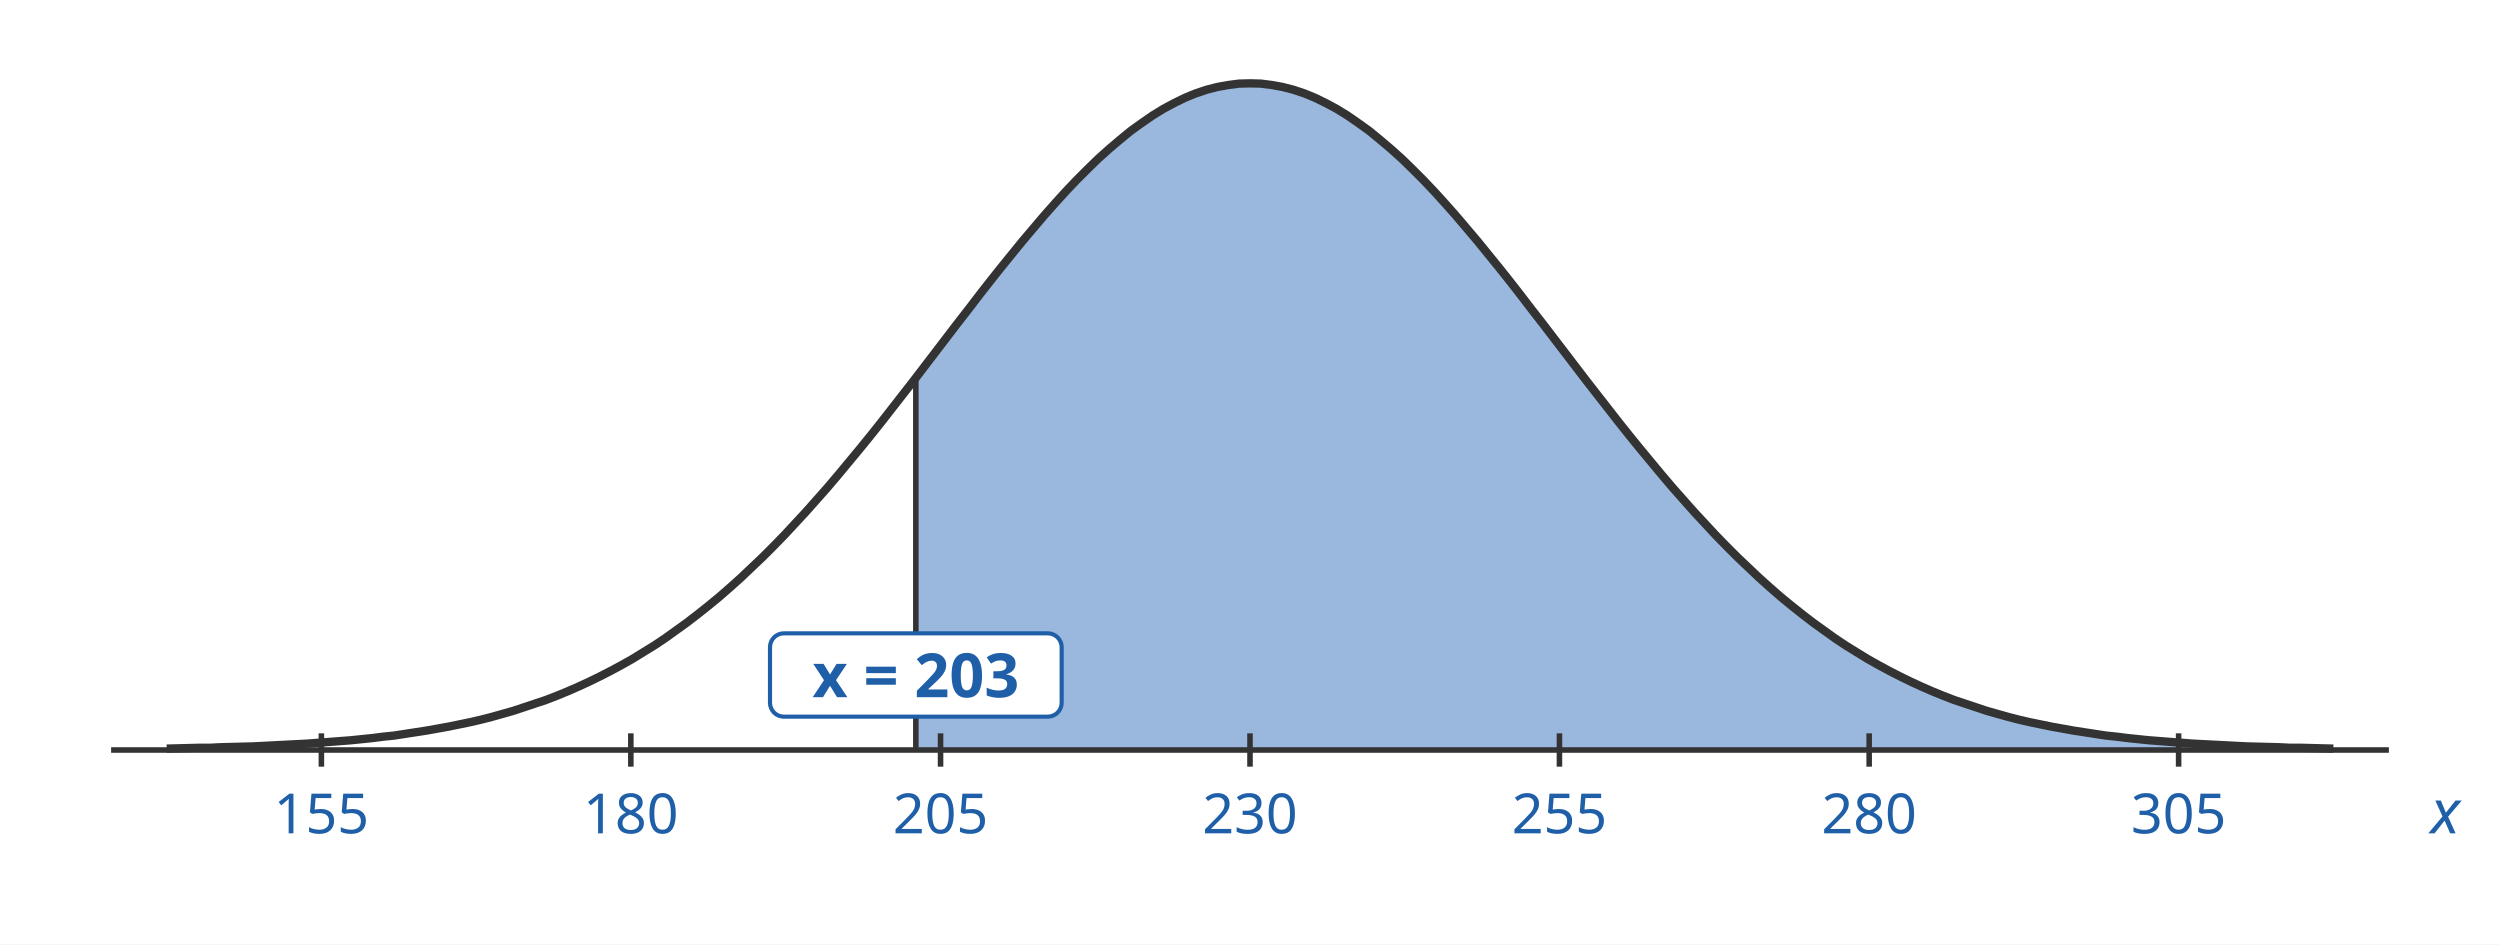
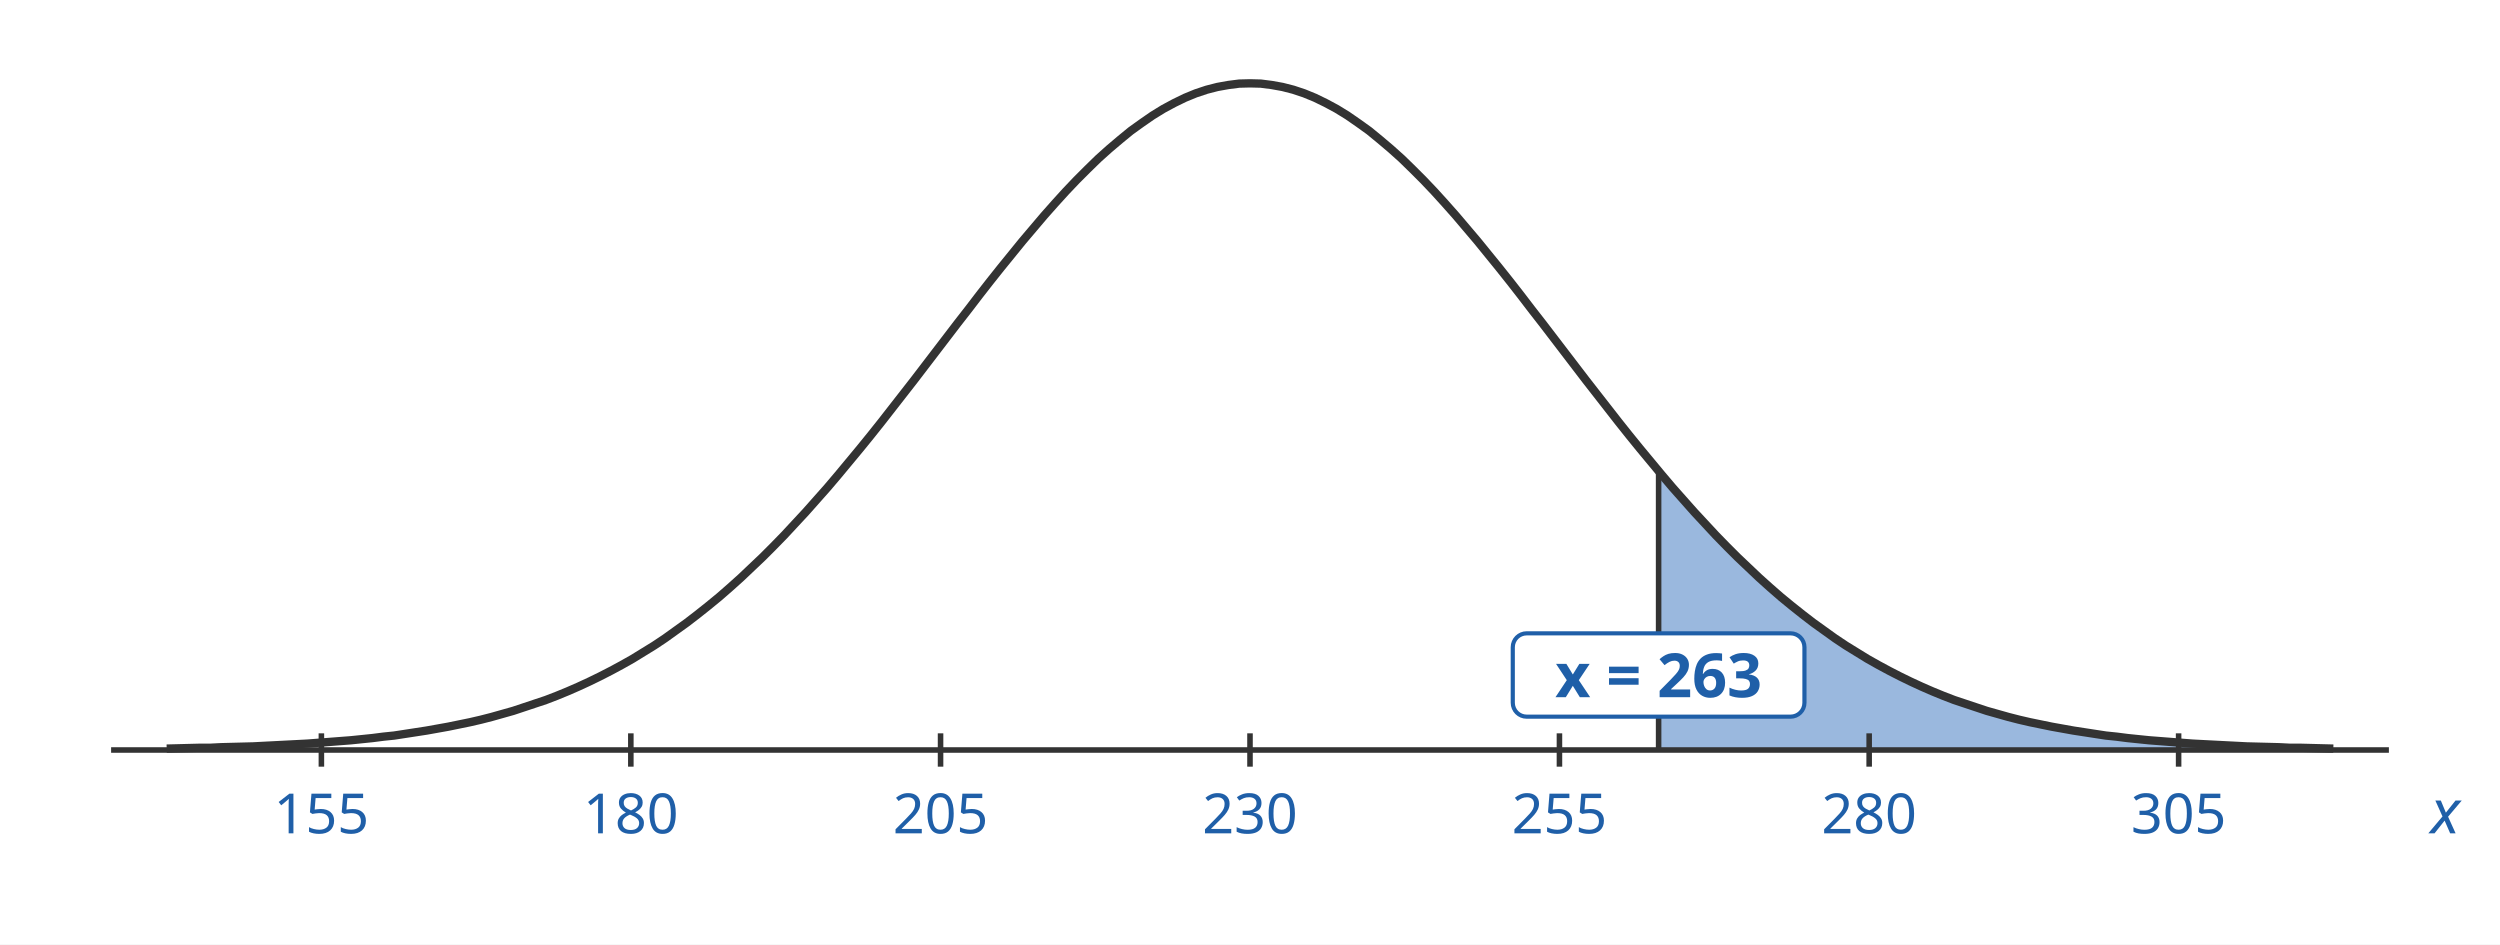
<svg xmlns="http://www.w3.org/2000/svg" viewBox="0 0 900 340" width="900" height="340" font-family="sans-serif">
  <rect width="900" height="340" fill="white" />
-   <path d="M 329.7 270 L 329.7 136.1 L 332.2 132.7 L 334.8 129.4 L 337.3 126.1 L 339.9 122.7 L 342.4 119.4 L 345.0 116.1 L 347.5 112.8 L 350.1 109.5 L 352.6 106.2 L 355.2 102.9 L 357.7 99.7 L 360.3 96.5 L 362.8 93.3 L 365.4 90.1 L 367.9 87.0 L 370.5 83.9 L 373.0 80.9 L 375.6 78.0 L 378.1 75.1 L 380.7 72.2 L 383.2 69.4 L 385.8 66.7 L 388.3 64.1 L 390.9 61.5 L 393.4 59.0 L 396.0 56.6 L 398.6 54.3 L 401.1 52.0 L 403.7 49.9 L 406.2 47.8 L 408.8 45.9 L 411.3 44.0 L 413.9 42.3 L 416.4 40.7 L 419.0 39.1 L 421.5 37.7 L 424.1 36.4 L 426.6 35.2 L 429.2 34.2 L 431.7 33.2 L 434.3 32.4 L 436.8 31.7 L 439.4 31.1 L 441.9 30.6 L 444.5 30.3 L 447.0 30.1 L 449.6 30.0 L 452.1 30.0 L 454.7 30.2 L 457.2 30.5 L 459.8 30.9 L 462.3 31.5 L 464.9 32.1 L 467.4 32.9 L 470.0 33.8 L 472.6 34.9 L 475.1 36.0 L 477.7 37.3 L 480.2 38.7 L 482.8 40.2 L 485.3 41.8 L 487.9 43.5 L 490.4 45.3 L 493.0 47.2 L 495.5 49.2 L 498.1 51.3 L 500.6 53.5 L 503.2 55.8 L 505.7 58.2 L 508.3 60.7 L 510.8 63.2 L 513.4 65.8 L 515.9 68.5 L 518.5 71.3 L 521.0 74.1 L 523.6 77.0 L 526.1 80.0 L 528.7 83.0 L 531.2 86.0 L 533.8 89.1 L 536.3 92.2 L 538.9 95.4 L 541.4 98.6 L 544.0 101.9 L 546.6 105.1 L 549.1 108.4 L 551.7 111.7 L 554.2 115.0 L 556.8 118.3 L 559.3 121.7 L 561.9 125.0 L 564.4 128.3 L 567.0 131.7 L 569.5 135.0 L 572.1 138.3 L 574.6 141.6 L 577.2 144.9 L 579.7 148.1 L 582.3 151.4 L 584.8 154.6 L 587.4 157.8 L 589.9 160.9 L 592.5 164.0 L 595.0 167.1 L 597.6 170.2 L 600.1 173.2 L 602.7 176.1 L 605.2 179.1 L 607.8 181.9 L 610.3 184.8 L 612.9 187.6 L 615.4 190.3 L 618.0 193.0 L 620.6 195.6 L 623.1 198.2 L 625.7 200.7 L 628.2 203.2 L 630.8 205.6 L 633.3 208.0 L 635.9 210.3 L 638.4 212.5 L 641.0 214.7 L 643.5 216.9 L 646.1 219.0 L 648.6 221.0 L 651.2 223.0 L 653.7 224.9 L 656.3 226.7 L 658.8 228.5 L 661.4 230.3 L 663.9 232.0 L 666.5 233.6 L 669.0 235.2 L 671.6 236.8 L 674.1 238.3 L 676.7 239.7 L 679.2 241.1 L 681.8 242.4 L 684.3 243.7 L 686.9 245.0 L 689.4 246.2 L 692.0 247.3 L 694.6 248.4 L 697.1 249.5 L 699.7 250.5 L 702.2 251.5 L 704.8 252.4 L 707.3 253.3 L 709.9 254.2 L 712.4 255.0 L 715.0 255.8 L 717.5 256.6 L 720.1 257.3 L 722.6 258.0 L 725.2 258.6 L 727.7 259.3 L 730.3 259.9 L 732.8 260.4 L 735.4 261.0 L 737.9 261.5 L 740.5 262.0 L 743.0 262.4 L 745.6 262.9 L 748.1 263.3 L 750.7 263.7 L 753.2 264.1 L 755.8 264.4 L 758.3 264.8 L 760.9 265.1 L 763.4 265.4 L 766.0 265.7 L 768.6 266.0 L 771.1 266.2 L 773.7 266.5 L 776.2 266.7 L 778.8 266.9 L 781.3 267.1 L 783.9 267.3 L 786.4 267.5 L 789.0 267.7 L 791.5 267.8 L 794.1 268.0 L 796.6 268.1 L 799.2 268.2 L 801.7 268.4 L 804.3 268.5 L 806.8 268.6 L 809.4 268.7 L 811.9 268.8 L 814.5 268.9 L 817.0 268.9 L 819.6 269.0 L 822.1 269.1 L 824.7 269.2 L 827.2 269.2 L 829.8 269.3 L 832.3 269.3 L 834.9 269.4 L 837.4 269.4 L 840.0 269.5 L 840.0 270 Z" fill="#9ab8de" stroke="none" />
-   <line x1="329.7" y1="270" x2="329.7" y2="136.1" stroke="#333" stroke-width="2" />
+   <path d="M 597.1 270 L 597.1 169.6 L 598.3 171.0 L 599.5 172.4 L 600.7 173.9 L 601.9 175.3 L 603.2 176.7 L 604.4 178.1 L 605.6 179.5 L 606.8 180.8 L 608.0 182.2 L 609.2 183.5 L 610.4 184.9 L 611.7 186.2 L 612.9 187.5 L 614.1 188.8 L 615.3 190.1 L 616.5 191.4 L 617.7 192.7 L 618.9 194.0 L 620.2 195.2 L 621.4 196.5 L 622.6 197.7 L 623.8 198.9 L 625.0 200.1 L 626.2 201.3 L 627.5 202.5 L 628.7 203.6 L 629.9 204.8 L 631.1 205.9 L 632.3 207.1 L 633.5 208.2 L 634.7 209.3 L 636.0 210.4 L 637.2 211.4 L 638.4 212.5 L 639.6 213.6 L 640.8 214.6 L 642.0 215.6 L 643.2 216.6 L 644.5 217.7 L 645.7 218.6 L 646.9 219.6 L 648.1 220.6 L 649.3 221.5 L 650.5 222.5 L 651.7 223.4 L 653.0 224.3 L 654.2 225.2 L 655.4 226.1 L 656.6 227.0 L 657.8 227.8 L 659.0 228.7 L 660.2 229.5 L 661.5 230.4 L 662.7 231.2 L 663.9 232.0 L 665.1 232.8 L 666.3 233.5 L 667.5 234.3 L 668.7 235.1 L 670.0 235.8 L 671.2 236.5 L 672.4 237.2 L 673.6 238.0 L 674.8 238.6 L 676.0 239.3 L 677.2 240.0 L 678.5 240.7 L 679.7 241.3 L 680.9 242.0 L 682.1 242.6 L 683.3 243.2 L 684.5 243.8 L 685.7 244.4 L 687.0 245.0 L 688.2 245.6 L 689.4 246.1 L 690.6 246.7 L 691.8 247.2 L 693.0 247.8 L 694.3 248.3 L 695.5 248.8 L 696.7 249.3 L 697.9 249.8 L 699.1 250.3 L 700.3 250.8 L 701.5 251.2 L 702.8 251.7 L 704.0 252.1 L 705.2 252.6 L 706.4 253.0 L 707.6 253.4 L 708.8 253.8 L 710.0 254.2 L 711.3 254.6 L 712.5 255.0 L 713.7 255.4 L 714.9 255.8 L 716.1 256.1 L 717.3 256.5 L 718.5 256.8 L 719.8 257.2 L 721.0 257.5 L 722.2 257.9 L 723.4 258.2 L 724.6 258.5 L 725.8 258.8 L 727.0 259.1 L 728.3 259.4 L 729.5 259.7 L 730.7 259.9 L 731.9 260.2 L 733.1 260.5 L 734.3 260.7 L 735.5 261.0 L 736.8 261.2 L 738.0 261.5 L 739.2 261.7 L 740.4 262.0 L 741.6 262.2 L 742.8 262.4 L 744.0 262.6 L 745.3 262.8 L 746.5 263.0 L 747.7 263.2 L 748.9 263.4 L 750.1 263.6 L 751.3 263.8 L 752.6 264.0 L 753.8 264.2 L 755.0 264.3 L 756.2 264.5 L 757.4 264.7 L 758.6 264.8 L 759.8 265.0 L 761.1 265.1 L 762.3 265.3 L 763.5 265.4 L 764.7 265.6 L 765.9 265.7 L 767.1 265.8 L 768.3 265.9 L 769.6 266.1 L 770.8 266.2 L 772.0 266.3 L 773.2 266.4 L 774.4 266.5 L 775.6 266.6 L 776.8 266.7 L 778.1 266.9 L 779.3 267.0 L 780.5 267.0 L 781.7 267.1 L 782.9 267.2 L 784.1 267.3 L 785.3 267.4 L 786.6 267.5 L 787.8 267.6 L 789.0 267.7 L 790.2 267.7 L 791.4 267.8 L 792.6 267.9 L 793.8 267.9 L 795.1 268.0 L 796.3 268.1 L 797.5 268.1 L 798.7 268.2 L 799.9 268.3 L 801.1 268.3 L 802.3 268.4 L 803.6 268.4 L 804.8 268.5 L 806.0 268.5 L 807.2 268.6 L 808.4 268.6 L 809.6 268.7 L 810.9 268.7 L 812.1 268.8 L 813.3 268.8 L 814.5 268.9 L 815.7 268.9 L 816.9 268.9 L 818.1 269.0 L 819.4 269.0 L 820.6 269.0 L 821.8 269.1 L 823.0 269.1 L 824.2 269.1 L 825.4 269.2 L 826.6 269.2 L 827.9 269.2 L 829.1 269.3 L 830.3 269.3 L 831.5 269.3 L 832.7 269.3 L 833.9 269.4 L 835.1 269.4 L 836.4 269.4 L 837.6 269.4 L 838.8 269.5 L 840.0 269.5 L 840.0 270 Z" fill="#9ab8de" stroke="none" />
+   <line x1="597.1" y1="270" x2="597.1" y2="169.6" stroke="#333" stroke-width="2" />
  <polyline points="60.0,269.5 63.9,269.4 67.8,269.3 71.7,269.2 75.6,269.2 79.5,269.0 83.4,268.9 87.3,268.8 91.2,268.7 95.1,268.5 99.0,268.3 102.9,268.1 106.8,267.9 110.7,267.7 114.6,267.4 118.5,267.1 122.4,266.8 126.3,266.5 130.2,266.1 134.1,265.7 138.0,265.2 141.9,264.8 145.8,264.2 149.7,263.6 153.6,263.0 157.5,262.3 161.4,261.6 165.3,260.8 169.2,260.0 173.1,259.1 177.0,258.1 180.9,257.0 184.8,255.9 188.7,254.6 192.6,253.3 196.5,252.0 200.4,250.5 204.3,248.9 208.2,247.2 212.1,245.4 216.0,243.5 219.9,241.5 223.8,239.4 227.7,237.2 231.6,234.8 235.5,232.4 239.4,229.8 243.3,227.0 247.2,224.2 251.1,221.2 255.0,218.1 258.9,214.9 262.8,211.5 266.7,208.0 270.6,204.3 274.5,200.6 278.4,196.7 282.3,192.7 286.2,188.5 290.1,184.3 294.0,179.9 297.9,175.5 301.8,170.9 305.7,166.2 309.6,161.5 313.5,156.7 317.4,151.8 321.3,146.8 325.2,141.8 329.1,136.8 333.0,131.7 336.9,126.6 340.8,121.5 344.7,116.4 348.6,111.4 352.5,106.3 356.4,101.3 360.3,96.4 364.2,91.6 368.1,86.8 372.0,82.2 375.9,77.6 379.8,73.2 383.7,68.9 387.6,64.8 391.5,60.9 395.4,57.1 399.3,53.6 403.2,50.3 407.1,47.1 411.0,44.3 414.9,41.6 418.8,39.2 422.7,37.1 426.6,35.2 430.5,33.6 434.4,32.3 438.3,31.3 442.2,30.6 446.1,30.1 450.0,30.0 453.9,30.1 457.8,30.6 461.7,31.3 465.6,32.3 469.5,33.6 473.4,35.2 477.3,37.1 481.2,39.2 485.1,41.6 489.0,44.3 492.9,47.1 496.8,50.3 500.7,53.6 504.6,57.1 508.5,60.9 512.4,64.8 516.3,68.9 520.2,73.2 524.1,77.6 528.0,82.2 531.9,86.8 535.8,91.6 539.7,96.4 543.6,101.3 547.5,106.3 551.4,111.4 555.3,116.4 559.2,121.5 563.1,126.6 567.0,131.7 570.9,136.8 574.8,141.8 578.7,146.8 582.6,151.8 586.5,156.7 590.4,161.5 594.3,166.2 598.2,170.9 602.1,175.5 606.0,179.9 609.9,184.3 613.8,188.5 617.7,192.7 621.6,196.7 625.5,200.6 629.4,204.3 633.3,208.0 637.2,211.5 641.1,214.9 645.0,218.1 648.9,221.2 652.8,224.2 656.7,227.0 660.6,229.8 664.5,232.4 668.4,234.8 672.3,237.2 676.2,239.4 680.1,241.5 684.0,243.5 687.9,245.4 691.8,247.2 695.7,248.9 699.6,250.5 703.5,252.0 707.4,253.3 711.3,254.6 715.2,255.9 719.1,257.0 723.0,258.1 726.9,259.1 730.8,260.0 734.7,260.8 738.6,261.6 742.5,262.3 746.4,263.0 750.3,263.6 754.2,264.2 758.1,264.8 762.0,265.2 765.9,265.7 769.8,266.1 773.7,266.5 777.6,266.8 781.5,267.1 785.4,267.4 789.3,267.7 793.2,267.9 797.1,268.1 801.0,268.3 804.9,268.5 808.8,268.7 812.7,268.8 816.6,268.9 820.5,269.0 824.4,269.2 828.3,269.2 832.2,269.3 836.1,269.4 840.0,269.5" fill="none" stroke="#333" stroke-width="3" />
  <line x1="40" y1="270" x2="860" y2="270" stroke="#333" stroke-width="2" />
  <text x="875" y="300" font-size="22" font-style="italic" fill="#1f5fa8">x</text>
  <line x1="115.7" y1="264" x2="115.7" y2="276" stroke="#333" stroke-width="2" />
  <text x="115.7" y="300" font-size="20" text-anchor="middle" fill="#1f5fa8">155</text>
  <line x1="227.1" y1="264" x2="227.1" y2="276" stroke="#333" stroke-width="2" />
  <text x="227.1" y="300" font-size="20" text-anchor="middle" fill="#1f5fa8">180</text>
  <line x1="338.6" y1="264" x2="338.6" y2="276" stroke="#333" stroke-width="2" />
  <text x="338.6" y="300" font-size="20" text-anchor="middle" fill="#1f5fa8">205</text>
  <line x1="450.0" y1="264" x2="450.0" y2="276" stroke="#333" stroke-width="2" />
  <text x="450.0" y="300" font-size="20" text-anchor="middle" fill="#1f5fa8">230</text>
  <line x1="561.4" y1="264" x2="561.4" y2="276" stroke="#333" stroke-width="2" />
  <text x="561.4" y="300" font-size="20" text-anchor="middle" fill="#1f5fa8">255</text>
  <line x1="672.9" y1="264" x2="672.9" y2="276" stroke="#333" stroke-width="2" />
  <text x="672.9" y="300" font-size="20" text-anchor="middle" fill="#1f5fa8">280</text>
  <line x1="784.3" y1="264" x2="784.3" y2="276" stroke="#333" stroke-width="2" />
  <text x="784.3" y="300" font-size="20" text-anchor="middle" fill="#1f5fa8">305</text>
-   <rect x="277.2" y="228" width="105" height="30" rx="5" fill="white" stroke="#1f5fa8" stroke-width="1.5" />
-   <text x="329.7" y="251" font-size="22" font-weight="bold" text-anchor="middle" fill="#1f5fa8">x = 203</text>
+   <rect x="544.6" y="228" width="105" height="30" rx="5" fill="white" stroke="#1f5fa8" stroke-width="1.5" />
+   <text x="597.1" y="251" font-size="22" font-weight="bold" text-anchor="middle" fill="#1f5fa8">x = 263</text>
</svg>
